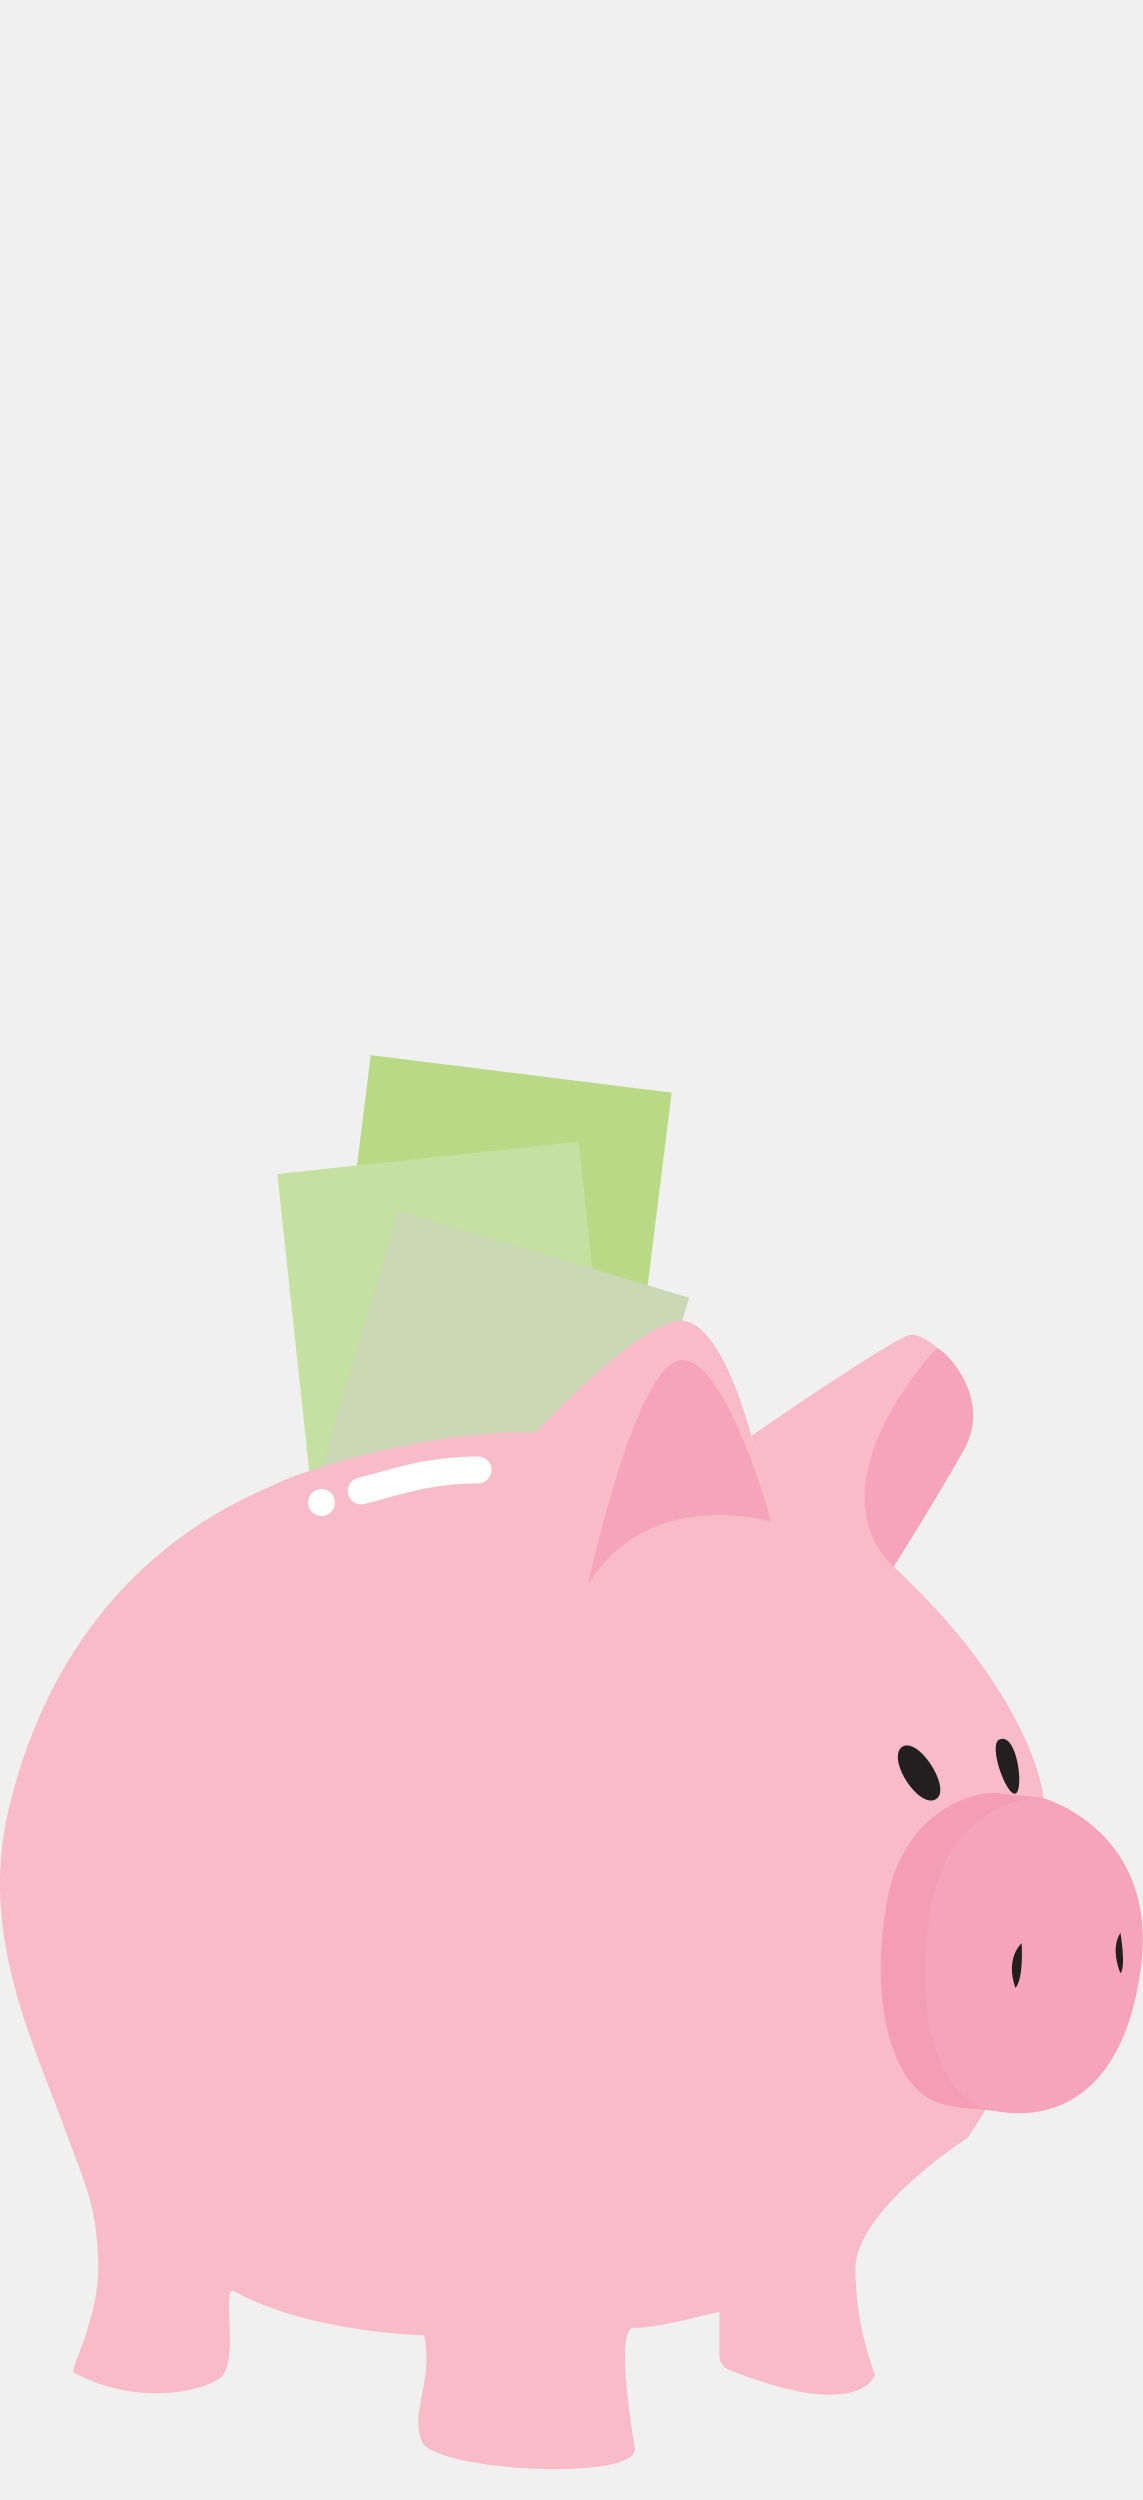
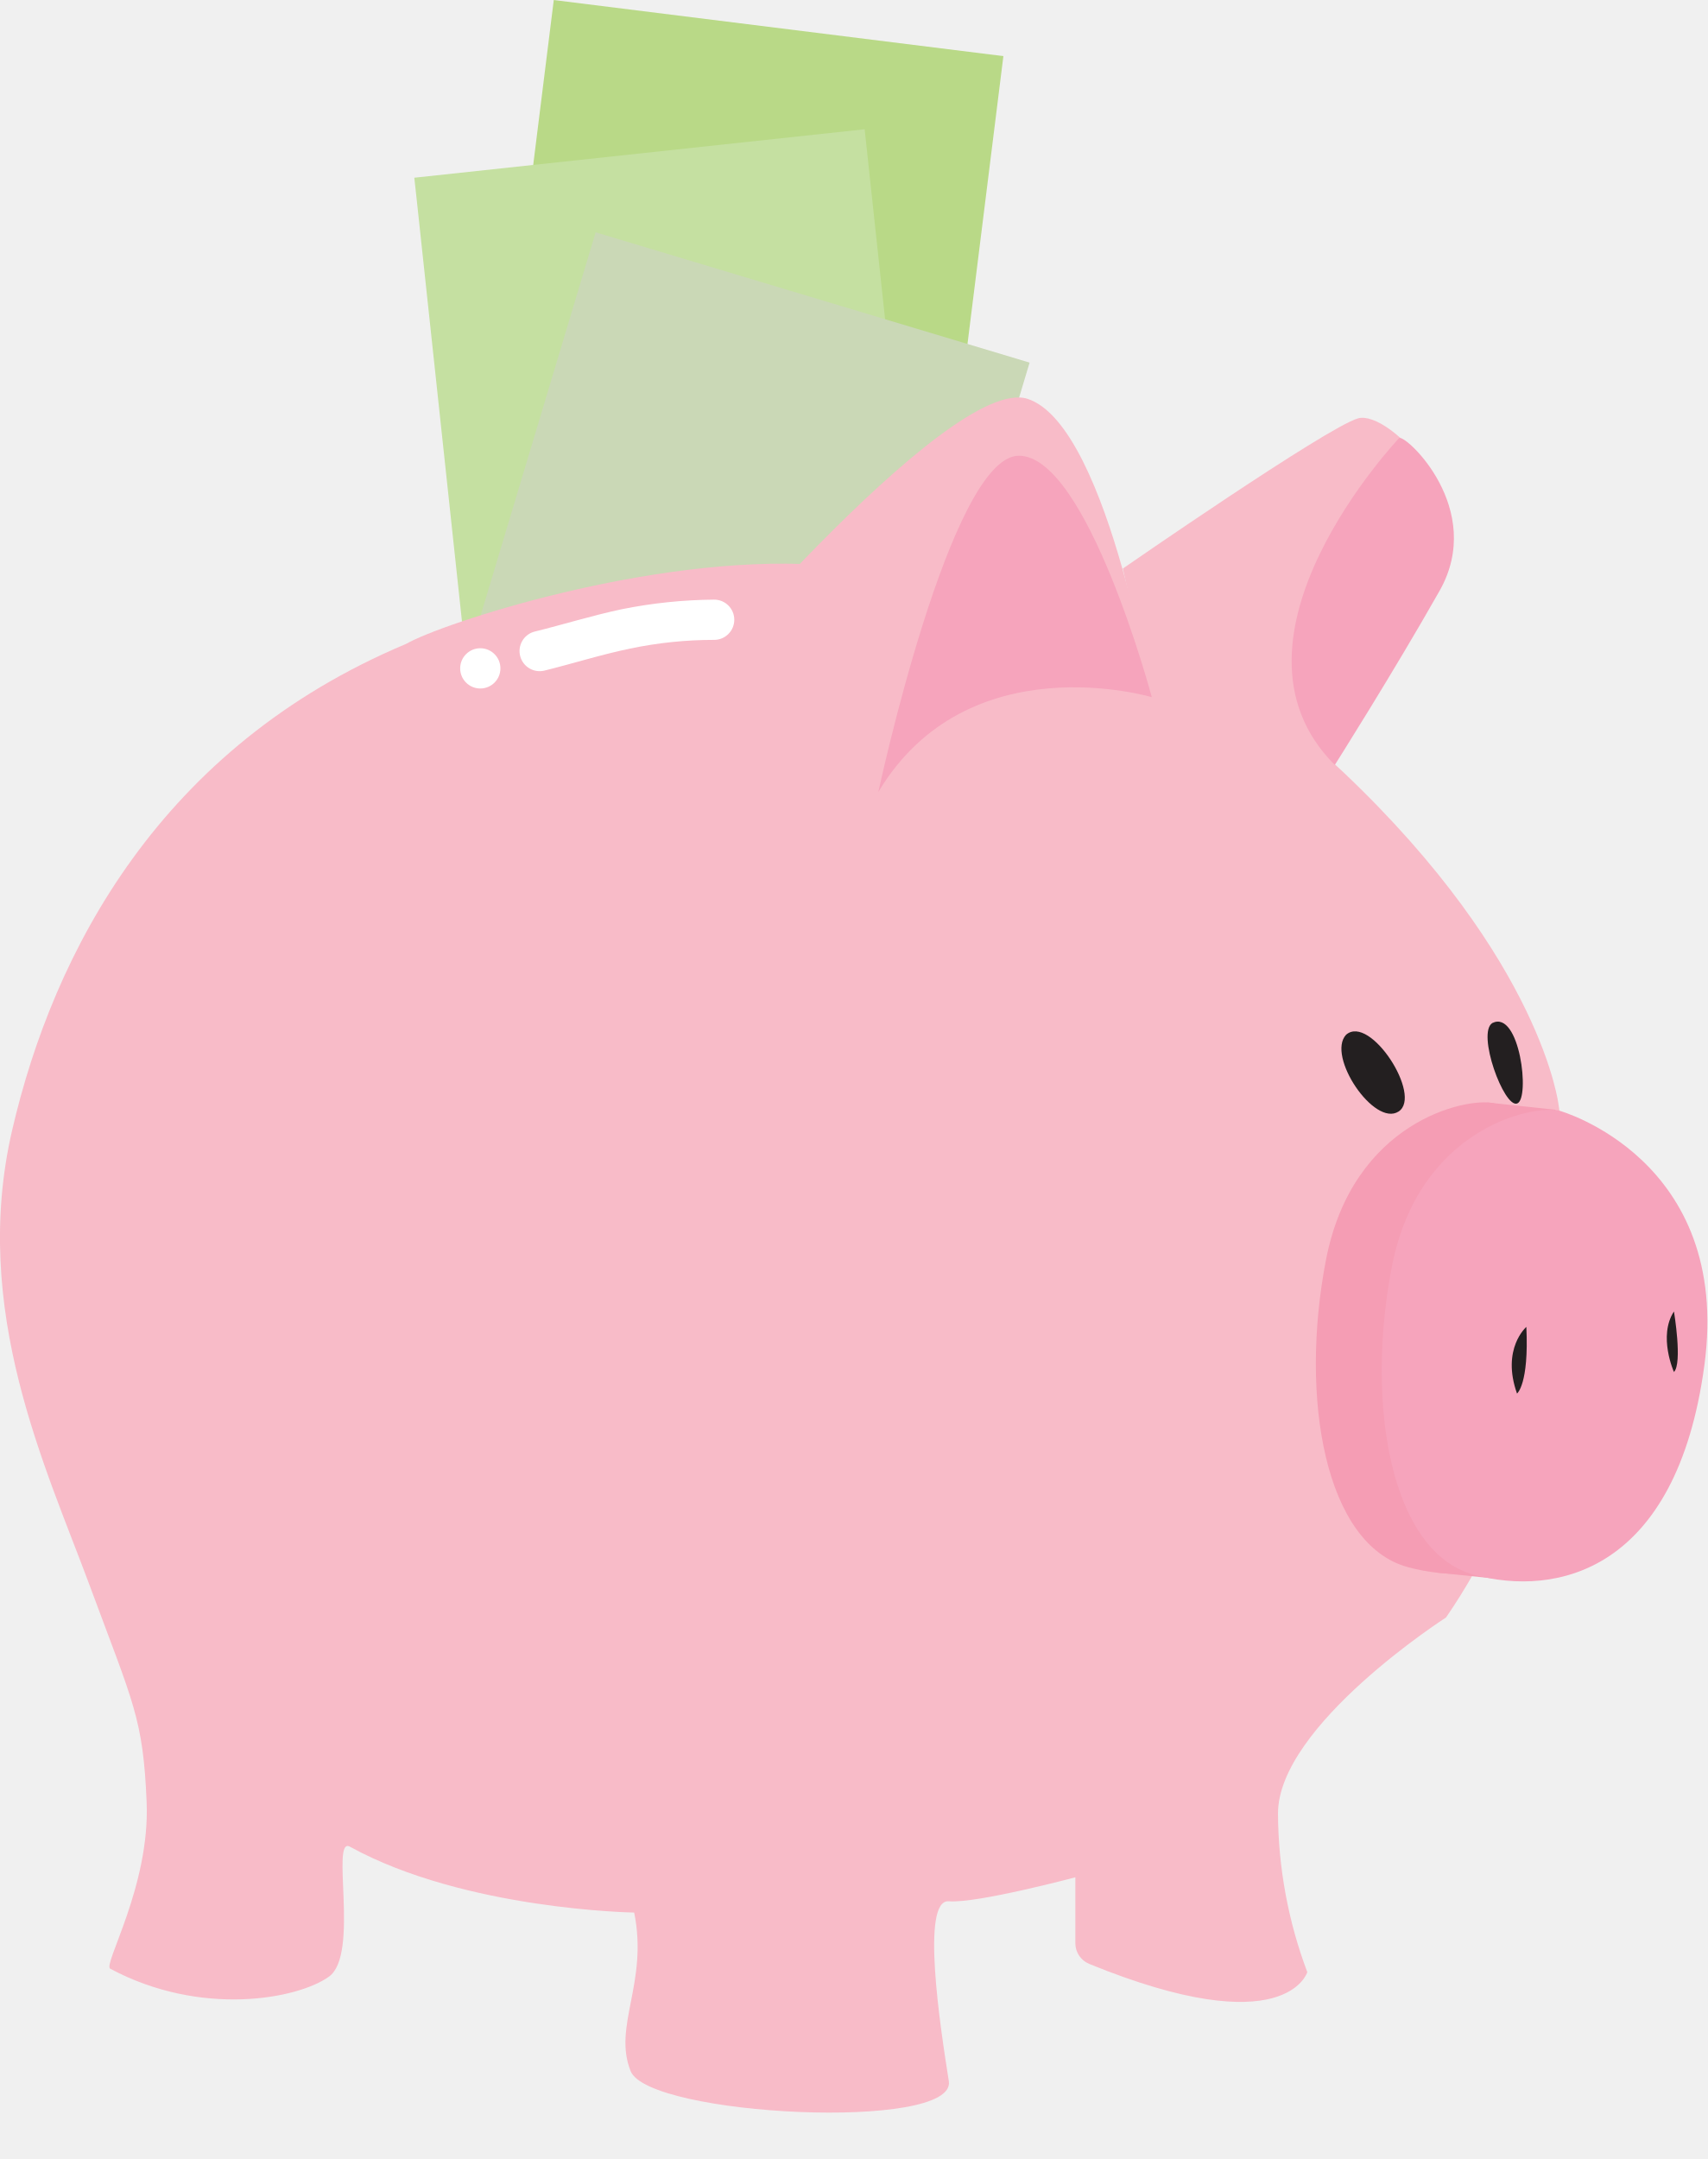
- <svg xmlns="http://www.w3.org/2000/svg" viewBox="0 0 106.07 232.05">
+ <svg xmlns="http://www.w3.org/2000/svg" viewBox="0 0 106.07 134.12">
  <defs>
-     <style>.a80c4c77-fbfd-4310-96d0-a1f5bec2bd93{opacity:0;}.b5fbba53-ea7d-48cf-a392-6e882c68945d{fill:#dc5b5c;}.aed3e356-691d-462a-baff-7f39508a9bb6{fill:#ffefdc;}.ea9a2baf-4ac7-4ad3-b13d-460bc97758ef{fill:#fffeff;}.ea92d3bd-4af7-415d-82f0-bd828ad22871{fill:#b9d987;}.b4d116be-feac-425c-9539-2300ffe11b2c{fill:#c5e0a1;}.af137e6a-4306-425a-987f-0fcac821159f{fill:#cad8b6;}.b6efc457-4162-4387-9c86-f78ebc50a42c{fill:#f8bbc8;}.f836f7a1-173f-40ed-bf17-da8c191dae63{fill:#231f20;}.fef91b06-8463-445e-b12c-1c5ec738da99{fill:#f59db4;}.a4629f66-8d62-4bf9-a6c9-9692a3b44e4e{fill:#f6a4bc;}.e6792f08-23b1-47b0-b000-ce3b0d4319b0{fill:#fff;}.a3cbf670-82bc-4c57-a32b-5b7980a9b778{fill:#efb085;}.b000120c-8f52-4a30-aadd-7096ac4602e2{fill:#f4e39c;}</style>
+     <style>.b9ce9df4-63f1-46ff-98f2-4be89320446a{opacity:0;}.b0b4b9c9-db7b-42bd-a02e-dfcc007de99e{fill:#dc5b5c;}.a4542691-1be7-4328-8d67-31e78690af0e{fill:#ffefdc;}.b0c15cb7-00d7-4c18-9318-869140884049{fill:#fffeff;}.bcf93f46-ca58-49c2-9c8d-031f7c23ea05{fill:#b9d987;}.a3579065-517d-4c20-80e2-58d89ddc267a{fill:#c5e0a1;}.b1d3eefc-d95c-4dd1-b58f-17b5c66563ec{fill:#cad8b6;}.a6675662-dbab-407f-8f50-f07ccc82a97e{fill:#f8bbc8;}.a5b65c57-1f0e-4f77-bfcc-e6bc8ba36c79{fill:#231f20;}.af46535f-d366-431f-8f44-114a758652dc{fill:#f59db4;}.aa035127-b50a-4530-a148-59d508e088a7{fill:#f6a4bc;}.ad4c723e-c7a2-404a-992e-bf3ecd161101{fill:#fff;}.b37b7876-7b12-40a6-ab58-753e079b1bef{fill:#efb085;}.bc79d2ef-b626-4c81-9eec-ec986ad469fc{fill:#f4e39c;}</style>
  </defs>
-   <g id="bf646e4f-a5bc-420c-930a-3f7c51fa75c5" data-name="Layer 2">
-     <g id="bce22a23-a9a8-4ccb-bf0a-21000ceb4493" data-name="Hyperinflationo">
-       <g id="e2ddd47b-2fff-4ef4-9bb1-5baaf864564f" data-name="roasty" class="a80c4c77-fbfd-4310-96d0-a1f5bec2bd93">
-         <g id="aaf7e052-216a-4d72-9b9f-76b814f2bbdf" data-name="bacon-top">
-           <path id="e9511407-de80-42d1-84b2-a615a6cf9c0f" data-name="bacon-bot-lean" class="b5fbba53-ea7d-48cf-a392-6e882c68945d" d="M15.5,187.52,14,190.9l2.52,2.67-2.3,1.92,1.24,2.93a36.89,36.89,0,0,0,7.34,3.42c3.12.84,7.67-1,11.36,0s7,3.85,11.17,5,7.69-1.5,10.54-.72,7.8,4.93,12,6.06,5.62-1.73,5.62-1.73L72.55,209a27.2,27.2,0,0,1,2.36-2.24l-1.27-2.33a2.15,2.15,0,0,0,1-2.84l-.31-.81s-4.82,2.3-9.26,1.09-6.42-5.34-9.72-6.24-7,3.69-10.35,2.79-5.37-5.62-10.09-6.9-9.88.67-12.85-.14S15.5,187.52,15.5,187.52Z" />
-           <path id="f66bf977-ddbd-4c48-8d5c-8b06f71c8cf1" data-name="bacon-top-fat" class="aed3e356-691d-462a-baff-7f39508a9bb6" d="M14,191l1.08,3-.86,1.63S19.9,200,24.5,200.11s5.79-1.18,9.9.11,9.12,5.25,12,5.36,4.89-2,8.84-1,10.69,5.81,13,5.93a7.59,7.59,0,0,0,4.33-1.4l2.36-2.24-1.27-2.33a16.42,16.42,0,0,1-11.07-.21c-6-2.25-5.16-4.8-8.6-5s-5.65,2.77-8.85,2.34-6.4-6.55-11.91-7.13-10.71.49-11.95.32A13.29,13.29,0,0,1,14,191Z" />
+   <g id="a7630384-81ce-4afa-9010-3f550bbb4395" data-name="Layer 2">
+     <g id="b549fa09-0aaa-4d64-bac2-0b5c0380c215" data-name="Hyperinflationo">
+       <g id="f786f173-0116-4f88-a329-9f99a13e6ebc" data-name="roasty" class="b9ce9df4-63f1-46ff-98f2-4be89320446a">
+         <g id="a1688cb5-7780-4f15-87b3-da5a00e1fa66" data-name="bacon-top">
+           <path id="bb24f727-1466-4561-893d-2065f8185202" data-name="bacon-bot-lean" class="b0b4b9c9-db7b-42bd-a02e-dfcc007de99e" d="M15.5,89.58,14,93l2.52,2.68-2.3,1.92,1.24,2.92a36.89,36.89,0,0,0,7.34,3.42c3.12.85,7.67-1,11.36,0s7,3.86,11.17,5,7.69-1.5,10.54-.73,7.8,4.94,12,6.07,5.62-1.73,5.62-1.73l-.86-1.48a28.87,28.87,0,0,1,2.36-2.24l-1.27-2.32a2.16,2.16,0,0,0,1-2.84l-.31-.81s-4.82,2.29-9.26,1.09-6.42-5.35-9.72-6.25-7,3.7-10.35,2.8-5.37-5.63-10.09-6.91S25,94.24,22,93.43,15.5,89.58,15.5,89.58Z" />
+           <path id="ebcfbdcd-022e-480b-87a2-0248fb6ea20d" data-name="bacon-top-fat" class="a4542691-1be7-4328-8d67-31e78690af0e" d="M14,93.09l1.08,3-.86,1.62s5.71,4.36,10.31,4.49,5.79-1.19,9.9.1,9.12,5.25,12,5.36,4.89-2,8.84-1,10.69,5.81,13,5.92a7.59,7.59,0,0,0,4.33-1.4l2.36-2.24-1.27-2.32a16.49,16.49,0,0,1-11.07-.21c-6-2.25-5.16-4.81-8.6-5s-5.65,2.76-8.85,2.33-6.4-6.55-11.91-7.13-10.71.5-11.95.33A13.27,13.27,0,0,1,14,93.09Z" />
        </g>
-         <g id="b3ea6de4-659d-41ac-bdeb-13ad84afbde1" data-name="bacon-bot">
-           <path id="f2465b90-b7a5-4f1c-a212-319e5f779e28" data-name="bacon-bot-lean" class="b5fbba53-ea7d-48cf-a392-6e882c68945d" d="M24.82,207.12l-1.53,3.38,2.52,2.67-2.3,1.92L24.74,218a36.78,36.78,0,0,0,7.35,3.42c3.12.84,7.67-1,11.35,0s7,3.85,11.17,5,7.69-1.5,10.55-.72,7.79,4.93,11.94,6.06,5.63-1.73,5.63-1.73l-.86-1.47a27.2,27.2,0,0,1,2.36-2.24L83,224a2.15,2.15,0,0,0,.94-2.84l-.3-.81s-4.83,2.3-9.27,1.09-6.41-5.34-9.72-6.24-7,3.69-10.34,2.79-5.37-5.62-10.1-6.9-9.88.67-12.85-.14S24.82,207.12,24.82,207.12Z" />
-           <path id="bae83e20-ad50-47a3-baf9-b257bed0f2b0" data-name="bacon-bot-fat" class="aed3e356-691d-462a-baff-7f39508a9bb6" d="M23.29,210.5l1.08,3-.86,1.62s5.7,4.36,10.31,4.49,5.78-1.18,9.9.1,9.11,5.25,12,5.37,4.9-2,8.85-1,10.68,5.81,13,5.93a7.63,7.63,0,0,0,4.34-1.4l2.36-2.24L83,224a16.43,16.43,0,0,1-11.07-.21c-6-2.25-5.16-4.8-8.6-5s-5.66,2.77-8.85,2.34-6.4-6.55-11.91-7.14-10.72.5-12,.33A13.29,13.29,0,0,1,23.29,210.5Z" />
+         <g id="be4484ab-3550-42d5-afc6-b69ec9b355b6" data-name="bacon-bot">
+           <path id="b404e042-3ecc-4ff2-b230-0915cbef56b2" data-name="bacon-bot-lean" class="b0b4b9c9-db7b-42bd-a02e-dfcc007de99e" d="M24.82,109.18l-1.53,3.38,2.52,2.68-2.3,1.92,1.23,2.92a36.78,36.78,0,0,0,7.35,3.42c3.12.85,7.67-1,11.35,0s7,3.86,11.17,5,7.69-1.5,10.55-.73,7.79,4.94,11.94,6.07,5.63-1.74,5.63-1.74l-.86-1.47a28.87,28.87,0,0,1,2.36-2.24L83,126.09a2.16,2.16,0,0,0,.94-2.84l-.3-.81s-4.83,2.29-9.27,1.09-6.41-5.35-9.72-6.25-7,3.7-10.34,2.8-5.37-5.63-10.1-6.91-9.88.67-12.85-.14S24.82,109.18,24.82,109.18Z" />
+           <path id="f0434d92-deb0-48b2-9c87-96eed03a9f19" data-name="bacon-bot-fat" class="a4542691-1be7-4328-8d67-31e78690af0e" d="M23.29,112.56l1.08,3-.86,1.62s5.7,4.36,10.31,4.49,5.78-1.19,9.9.1,9.11,5.25,12,5.36,4.9-2,8.85-1,10.68,5.81,13,5.92a7.63,7.63,0,0,0,4.34-1.4l2.36-2.24L83,126.09a16.5,16.5,0,0,1-11.07-.21c-6-2.26-5.16-4.81-8.6-5s-5.66,2.76-8.85,2.33-6.4-6.55-11.91-7.13-10.72.49-12,.33A13.27,13.27,0,0,1,23.29,112.56Z" />
        </g>
-         <ellipse id="a275861e-a946-4692-841b-ddd3dbb31c6e" data-name="coin" class="ea9a2baf-4ac7-4ad3-b13d-460bc97758ef" cx="13.97" cy="207.12" rx="4.23" ry="7.24" transform="translate(-188.41 160.94) rotate(-73.29)" />
+         <ellipse id="e56dcf03-83ea-4559-b88f-d3a51f4c8f93" data-name="coin" class="b0c15cb7-00d7-4c18-9318-869140884049" cx="13.97" cy="109.18" rx="4.23" ry="7.24" transform="translate(-94.61 91.17) rotate(-73.29)" />
      </g>
-       <g id="f2d3a14f-7ccb-479f-a5f1-765e237df3b7" data-name="piggybank">
-         <rect id="ff3112f4-a87e-4177-856b-a5a2e4cda56e" data-name="dollar-far" class="ea92d3bd-4af7-415d-82f0-bd828ad22871" x="30.73" y="99.46" width="28.15" height="57.67" transform="translate(16.23 -4.56) rotate(7.11)" />
-         <polygon id="a20b19b8-348a-4ee7-a62b-0a7a43cd4ebd" data-name="dollar-mid" class="b4d116be-feac-425c-9539-2300ffe11b2c" points="58.63 151.6 30.64 154.61 25.9 110.44 25.74 108.97 53.72 105.96 58.63 151.6" />
-         <rect id="e9240287-e506-4870-9678-9406adc58b71" data-name="dollar-near" class="af137e6a-4306-425a-987f-0fcac821159f" x="29.81" y="115.44" width="28.15" height="45.9" transform="translate(41.65 -6.77) rotate(16.71)" />
-         <g id="b74a50fd-2000-43a5-b0ec-3914ad84ab95" data-name="pig">
-           <path id="a722e1fb-d177-4fd2-8c3f-16af52b28f97" data-name="pig-body" class="b6efc457-4162-4387-9c86-f78ebc50a42c" d="M6.85,220.23c-.48-.23,2.48-5.13,2.26-10.34s-.81-6.09-3.54-13.46-7.4-17.11-4.82-28.26S10,144.33,25.23,137.92c2.24-1.29,15.23-5.56,25.57-4.92,0,0,20.26,1.13,32.66,12.89s13.38,20.74,13.38,20.74,2.94,17.29-7,31.78c0,0-10.44,6.71-10.44,12.19a28.29,28.29,0,0,0,1.82,9.84s-1.33,4.45-13.58-.49a1.4,1.4,0,0,1-.86-1.26l0-4.13s-6.11,1.63-7.86,1.49-.54,7.79,0,11.18c.46,3.14-18.65,2.17-19.77-.62s1.11-5.5.22-9.85c0,0-10.5-.17-17.64-4.08-1.27-.76.61,6.67-1.32,8.06S12.5,223.25,6.85,220.23Z" />
-           <path id="ba9965a2-c6d4-4560-baff-0c422f283957" data-name="pig-right-eye" class="f836f7a1-173f-40ed-bf17-da8c191dae63" d="M83.63,162.22c1.49-1.3,4.77,3.8,3.26,4.77S82.4,163.54,83.63,162.22Z" />
-           <path id="abb1c230-61e6-4483-aee5-dfef77786969" data-name="pig-left-eye" class="f836f7a1-173f-40ed-bf17-da8c191dae63" d="M92.72,161.48c1.7-.82,2.36,4.7,1.54,5S91.73,162.1,92.72,161.48Z" />
-           <g id="aa7074f1-4dbc-4fee-aaa7-db187704e2da" data-name="pig-nose">
-             <g id="ebea8c9e-1155-4bed-afaf-ebb619528e30" data-name="pig-nose-back">
-               <path class="fef91b06-8463-445e-b12c-1c5ec738da99" d="M92.79,166.47s10.73,3,9,15.82-9.2,14.39-14.33,13-6.74-10.48-5.08-19.07S91.07,166.09,92.79,166.47Z" />
-               <polyline class="fef91b06-8463-445e-b12c-1c5ec738da99" points="96.64 166.88 94.11 196.12 89.24 195.62 92.42 166.42 96.64 166.88" />
+       <g id="b9c92815-d1c6-4be1-95eb-009565526158" data-name="piggybank">
+         <rect id="acba3a9f-40d1-4c95-b406-3d673201214d" data-name="dollar-far" class="bcf93f46-ca58-49c2-9c8d-031f7c23ea05" x="30.73" y="1.52" width="28.15" height="57.67" transform="translate(4.1 -5.31) rotate(7.11)" />
+         <polygon id="a789c028-01e0-49c7-94b0-54cee7d952f8" data-name="dollar-mid" class="a3579065-517d-4c20-80e2-58d89ddc267a" points="58.63 53.67 30.64 56.67 25.9 12.5 25.74 11.04 53.72 8.03 58.63 53.67" />
+         <rect id="beeb1395-71ae-4f2d-a476-13b29f6df40f" data-name="dollar-near" class="b1d3eefc-d95c-4dd1-b58f-17b5c66563ec" x="29.81" y="17.51" width="28.15" height="45.9" transform="translate(13.49 -10.91) rotate(16.71)" />
+         <g id="a30d55c5-aef6-42e7-9e4c-0bf936303a80" data-name="pig">
+           <path id="ebcc89de-ea01-443a-8b4f-11c438fbcc2b" data-name="pig-body" class="a6675662-dbab-407f-8f50-f07ccc82a97e" d="M6.85,122.3c-.48-.23,2.48-5.14,2.26-10.35s-.81-6.09-3.54-13.46S-1.83,81.39.75,70.23,10,46.39,25.23,40c2.24-1.29,15.23-5.56,25.57-4.92,0,0,20.26,1.13,32.66,12.89S96.84,68.69,96.84,68.69s2.94,17.29-7,31.79c0,0-10.44,6.7-10.44,12.18a28.38,28.38,0,0,0,1.82,9.85S79.92,127,67.67,122a1.39,1.39,0,0,1-.86-1.26l0-4.12s-6.11,1.63-7.86,1.49-.54,7.78,0,11.18c.46,3.13-18.65,2.17-19.77-.63s1.11-5.5.22-9.85c0,0-10.5-.16-17.64-4.08-1.27-.76.61,6.67-1.32,8.06S12.5,125.32,6.85,122.3Z" />
+           <path id="af08a28b-4d36-49d0-b032-e3b7174ad10e" data-name="pig-right-eye" class="a5b65c57-1f0e-4f77-bfcc-e6bc8ba36c79" d="M83.63,64.28c1.49-1.3,4.77,3.8,3.26,4.77S82.4,65.6,83.63,64.28Z" />
+           <path id="ab1a8d0b-9ad4-4334-aef2-3eb43acffbe5" data-name="pig-left-eye" class="a5b65c57-1f0e-4f77-bfcc-e6bc8ba36c79" d="M92.72,63.55c1.7-.83,2.36,4.7,1.54,5S91.73,64.16,92.72,63.55Z" />
+           <g id="bc7de6b1-6a8b-4c32-a560-83a9927f43a2" data-name="pig-nose">
+             <g id="a72e7b7f-864d-4d23-b4a1-ec2fe41c02b3" data-name="pig-nose-back">
+               <path class="af46535f-d366-431f-8f44-114a758652dc" d="M92.79,68.53s10.73,3,9,15.82-9.2,14.4-14.33,13-6.74-10.48-5.08-19.08S91.07,68.16,92.79,68.53Z" />
+               <polyline class="af46535f-d366-431f-8f44-114a758652dc" points="96.64 68.94 94.11 98.19 89.24 97.69 92.42 68.49 96.64 68.94" />
            </g>
-             <g id="f61f2941-c4bf-484e-8cb6-050af736de37" data-name="pig-nose-front">
-               <path class="a4629f66-8d62-4bf9-a6c9-9692a3b44e4e" d="M96.89,166.92s10.73,3,9,15.81-9.2,14.4-14.33,13-6.74-10.48-5.08-19.08S95.17,166.54,96.89,166.92Z" />
-               <path class="f836f7a1-173f-40ed-bf17-da8c191dae63" d="M104,179.41s.54,3.21,0,3.75C104,183.16,103,180.92,104,179.41Z" />
-               <path class="f836f7a1-173f-40ed-bf17-da8c191dae63" d="M94.83,180.37s-1.57,1.34-.58,4.14C94.25,184.51,95,184,94.83,180.37Z" />
+             <g id="fdc29d92-c6fb-41ca-be8a-b7efc358a520" data-name="pig-nose-front">
+               <path class="aa035127-b50a-4530-a148-59d508e088a7" d="M96.89,69s10.73,3,9,15.82-9.2,14.4-14.33,13S84.81,87.3,86.47,78.71,95.17,68.61,96.89,69Z" />
+               <path class="a5b65c57-1f0e-4f77-bfcc-e6bc8ba36c79" d="M104,81.47s.54,3.22,0,3.76C104,85.23,103,83,104,81.47Z" />
+               <path class="a5b65c57-1f0e-4f77-bfcc-e6bc8ba36c79" d="M94.83,82.43s-1.57,1.35-.58,4.14C94.25,86.57,95,86,94.83,82.43Z" />
            </g>
          </g>
-           <g id="e00e795e-b07c-4707-8df2-5f6a89a3138d" data-name="pig-right-ear">
-             <path class="b6efc457-4162-4387-9c86-f78ebc50a42c" d="M82.86,145.34s3.64-5.76,6.51-10.82-3.05-11.16-5-10.59-14.61,9.33-14.61,9.33l1.77,7.82,11.35,4.45" />
-             <path class="a4629f66-8d62-4bf9-a6c9-9692a3b44e4e" d="M86.93,125.14s-11.84,12.48-4,20.32c0,0,3.64-5.76,6.51-10.82s-2.08-9.66-2.51-9.5" />
+           <g id="b3094268-c03a-4414-9cac-98f3b3789a1b" data-name="pig-right-ear">
+             <path class="a6675662-dbab-407f-8f50-f07ccc82a97e" d="M82.86,47.4s3.64-5.75,6.51-10.82-3.05-11.15-5-10.59-14.61,9.33-14.61,9.33l1.77,7.83L82.85,47.6" />
+             <path class="aa035127-b50a-4530-a148-59d508e088a7" d="M86.93,27.21s-11.84,12.47-4,20.31c0,0,3.64-5.75,6.51-10.82S87.36,27,86.93,27.21" />
          </g>
-           <g id="b17e7f05-5558-497c-8899-ef4fa118ce8c" data-name="pig-left-ear">
-             <path class="b6efc457-4162-4387-9c86-f78ebc50a42c" d="M41.56,142s17.37-20.92,22.29-19.32c2.59.85,4.58,5.94,5.88,10.55a79.76,79.76,0,0,1,1.77,7.82s-9.92-3.3-15.26,4.73C53.5,150.29,41.56,142,41.56,142Z" />
-             <path class="a4629f66-8d62-4bf9-a6c9-9692a3b44e4e" d="M54.57,147.14s4.48-20.9,8.73-20.9,8.26,15,8.26,15S60.14,137.83,54.57,147.14Z" />
+           <g id="bf5986bf-eba9-4b31-969c-ae325f537f10" data-name="pig-left-ear">
+             <path class="a6675662-dbab-407f-8f50-f07ccc82a97e" d="M41.56,44.09S58.93,23.17,63.85,24.78c2.59.85,4.58,5.94,5.88,10.54,1.16,4.11,1.77,7.83,1.77,7.83s-9.92-3.31-15.26,4.72C53.5,52.36,41.56,44.09,41.56,44.09Z" />
+             <path class="aa035127-b50a-4530-a148-59d508e088a7" d="M54.57,49.2s4.48-20.89,8.73-20.89,8.26,15,8.26,15S60.14,39.89,54.57,49.2Z" />
          </g>
-           <g id="f3bc5903-9df5-4f29-9c0e-8c71babeb400" data-name="pig-light">
-             <path class="e6792f08-23b1-47b0-b000-ce3b0d4319b0" d="M33.82,139.6c1.78-.45,3.54-1,5.33-1.38a26.18,26.18,0,0,1,5.22-.53,1.25,1.25,0,0,0,0-2.5,31,31,0,0,0-5.76.59c-1.83.4-3.63.95-5.45,1.41a1.25,1.25,0,0,0,.66,2.41Z" />
-             <path class="e6792f08-23b1-47b0-b000-ce3b0d4319b0" d="M29.84,140.71a1.25,1.25,0,0,0,0-2.5,1.25,1.25,0,0,0,0,2.5Z" />
+           <g id="ea9f8d27-3873-4919-b80b-5b656d014ac8" data-name="pig-light">
+             <path class="ad4c723e-c7a2-404a-992e-bf3ecd161101" d="M33.82,41.66c1.78-.44,3.54-1,5.33-1.37a25.46,25.46,0,0,1,5.22-.54,1.25,1.25,0,0,0,0-2.5,30.19,30.19,0,0,0-5.76.6c-1.83.39-3.63.95-5.45,1.4a1.25,1.25,0,0,0,.66,2.41Z" />
+             <path class="ad4c723e-c7a2-404a-992e-bf3ecd161101" d="M29.84,42.77a1.25,1.25,0,0,0,0-2.5,1.25,1.25,0,0,0,0,2.5Z" />
          </g>
        </g>
      </g>
-       <g id="e6317ada-31c5-44d8-a266-c72c9ac8b81b" data-name="fire" class="a80c4c77-fbfd-4310-96d0-a1f5bec2bd93">
-         <path id="fa0adc88-0fc0-4f5d-bf4a-910f750fa72b" data-name="fire-outer" class="a3cbf670-82bc-4c57-a32b-5b7980a9b778" d="M86.24,46.36a35.52,35.52,0,0,0,0,14.44c1.59,8.56-2.12,19.46-8.83,28.91S67.48,103.14,53.89,104s-29-2.79-35.73-18.15S10,47.6,19.72,38.4c0,0-1.13,8,7.08,13,0,0-4.73-38.66,29.83-51.44C56.63,0,51,10.35,65,29.86A59.87,59.87,0,0,1,76.09,61.59S76.58,52.76,86.24,46.36Z" />
-         <path id="a71bb4cb-4a16-47c4-b174-c4766854c0bf" data-name="fire-inner" class="b000120c-8f52-4a30-aadd-7096ac4602e2" d="M35.75,72.23S17.57,101.94,52.61,104C70.09,104,70,83.17,65.41,75.41S44.67,57.58,48.11,38.07c0,0-13.64,17.61-8,32.44S41.4,81.43,41.4,81.43,35.66,76.33,35.75,72.23Z" />
+       <g id="a54ce1b2-ad44-4250-9bca-8b6e66a38051" data-name="fire" class="b9ce9df4-63f1-46ff-98f2-4be89320446a">
+         <path id="f2cf078a-9eb0-42e9-9294-5d212d225c48" data-name="fire-outer" class="b37b7876-7b12-40a6-ab58-753e079b1bef" d="M83.86,58.41a35.46,35.46,0,0,0,0,14.43C85.45,81.4,81.74,92.3,75,101.75S65.1,115.18,51.51,116s-29-2.79-35.73-18.15-8.21-38.2,1.56-47.4c0,0-1.13,8,7.08,13,0,0-4.73-38.66,29.83-51.44,0,0-5.65,10.35,8.34,29.86A60,60,0,0,1,73.71,73.64S74.2,64.81,83.86,58.41Z" />
+         <path id="a9105e50-2e5e-48fe-bb4d-2873ab11d2cf" data-name="fire-inner" class="bc79d2ef-b626-4c81-9eec-ec986ad469fc" d="M33.37,84.27S15.19,114,50.23,116C67.71,116,67.62,95.22,63,87.45S42.29,69.62,45.73,50.11c0,0-13.64,17.61-7.95,32.44S39,93.47,39,93.47,33.28,88.38,33.37,84.27Z" />
      </g>
    </g>
  </g>
</svg>
